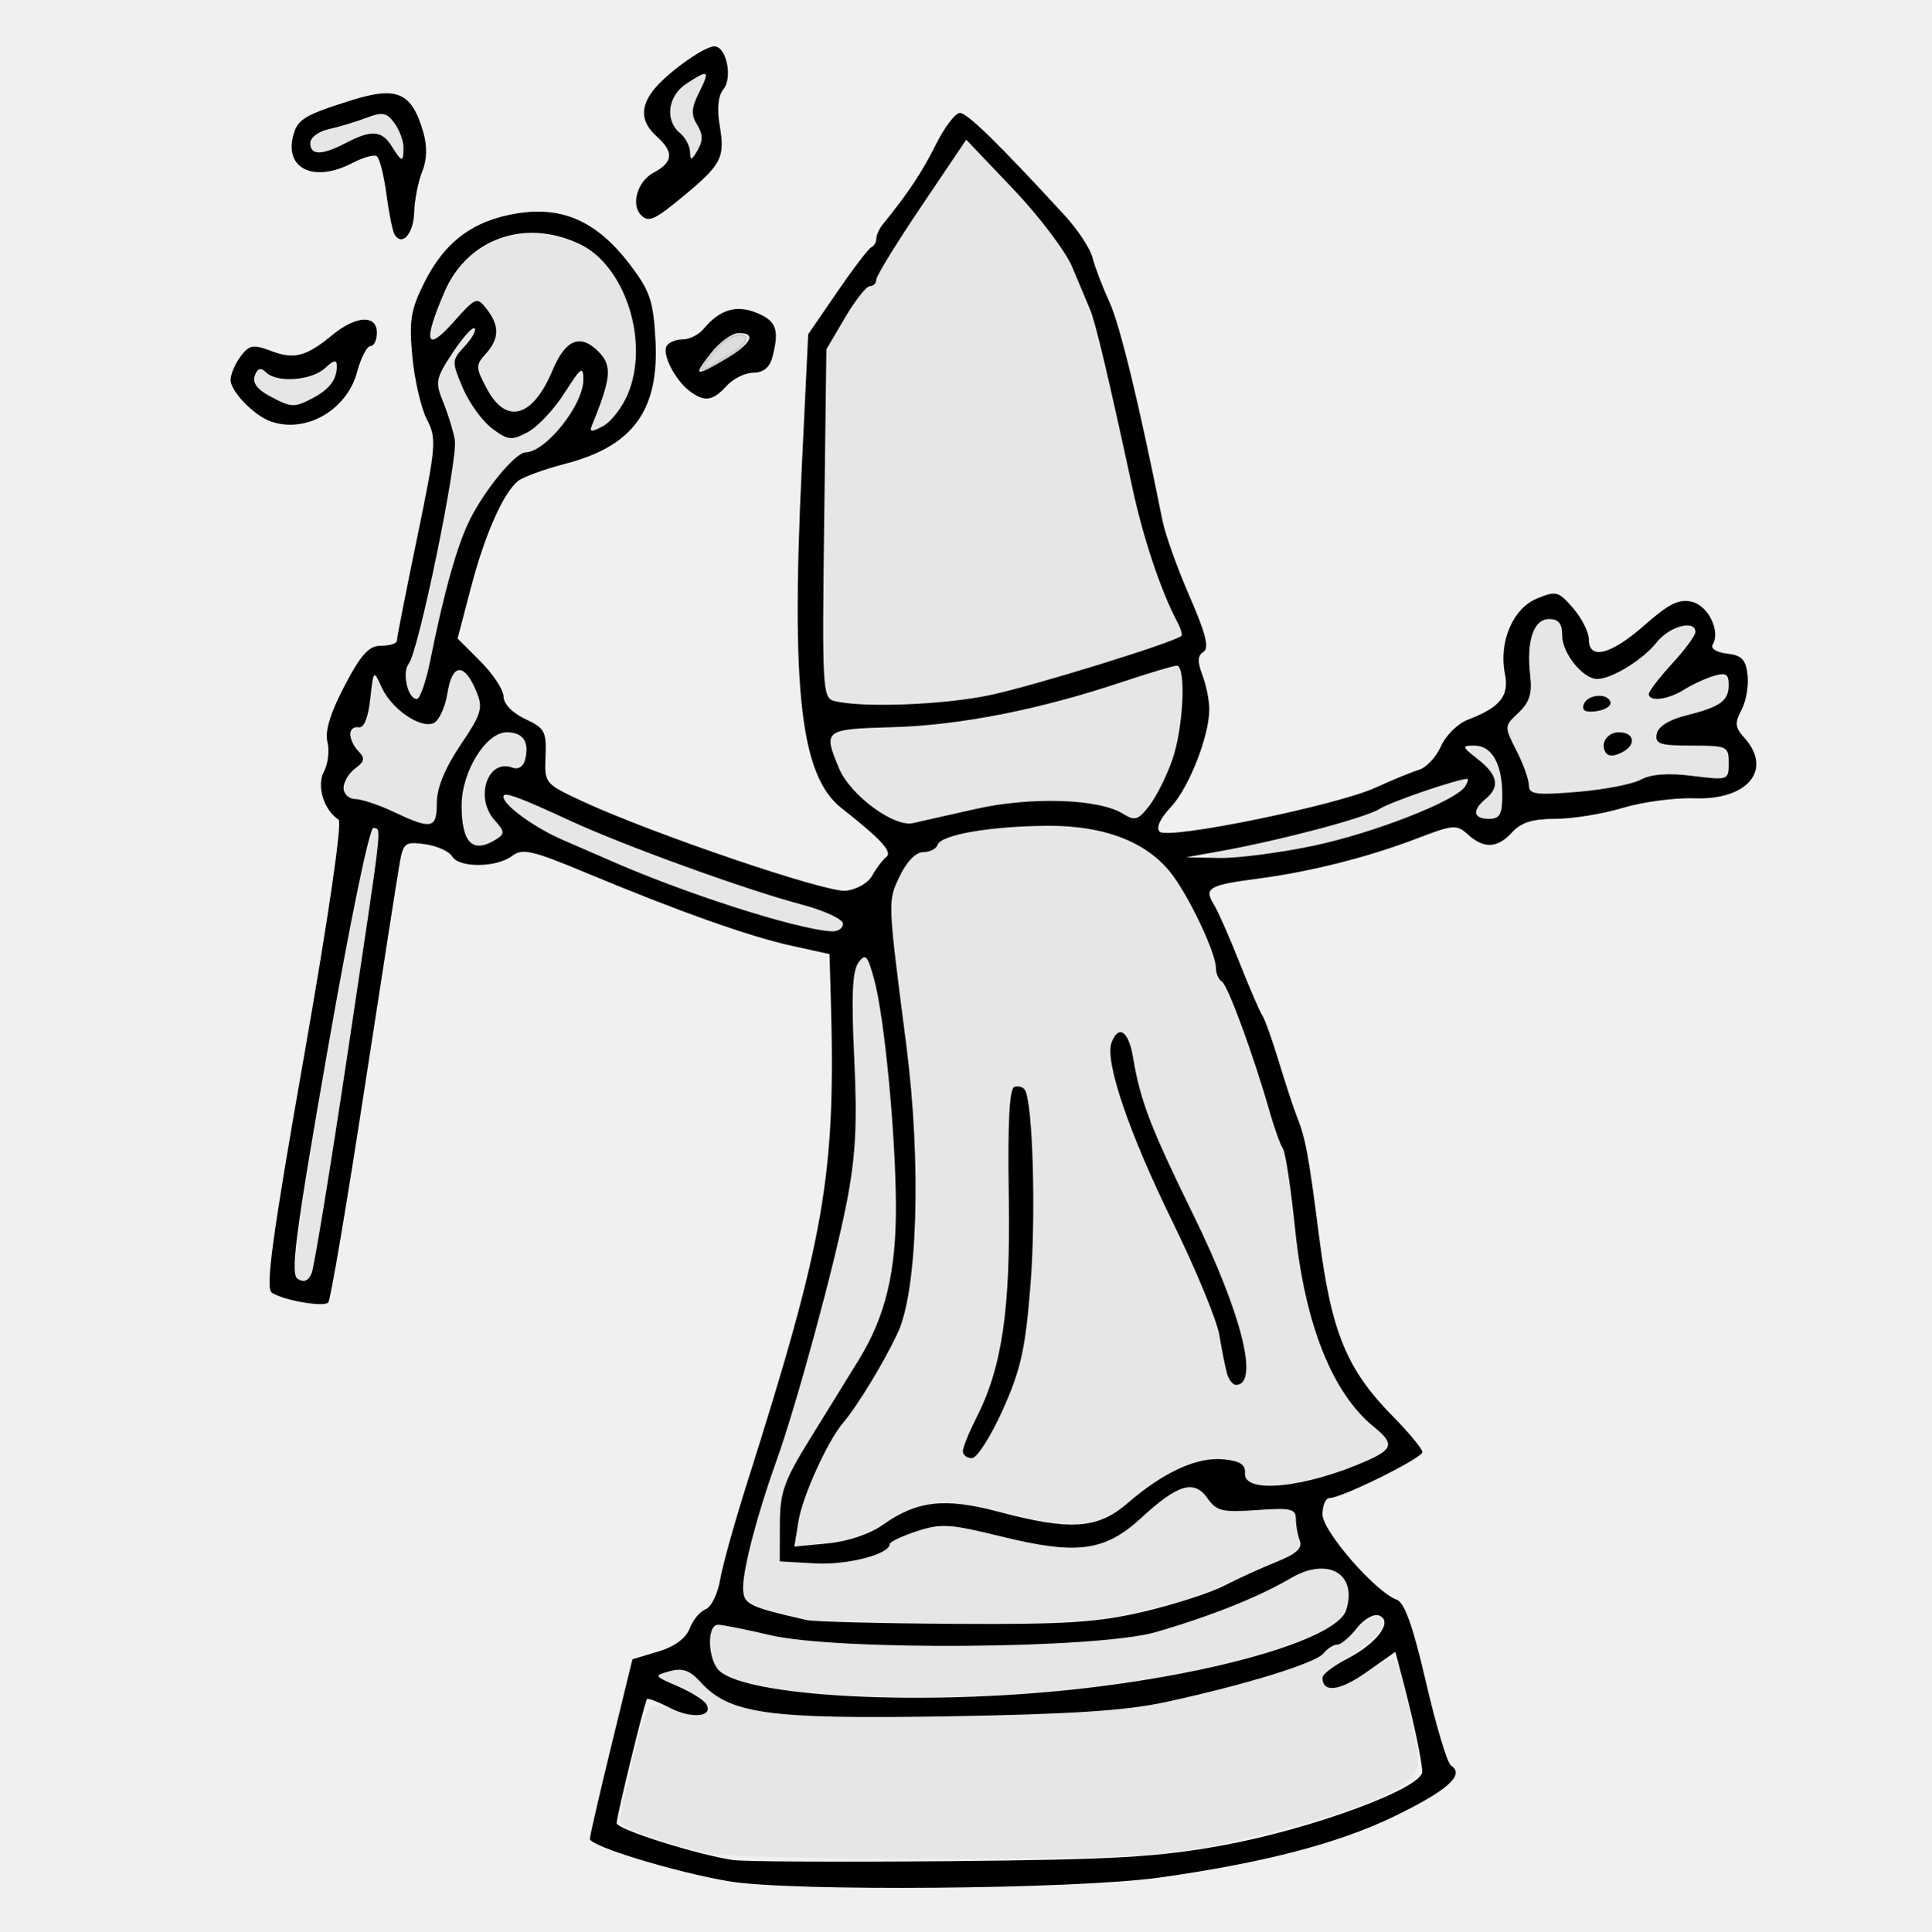
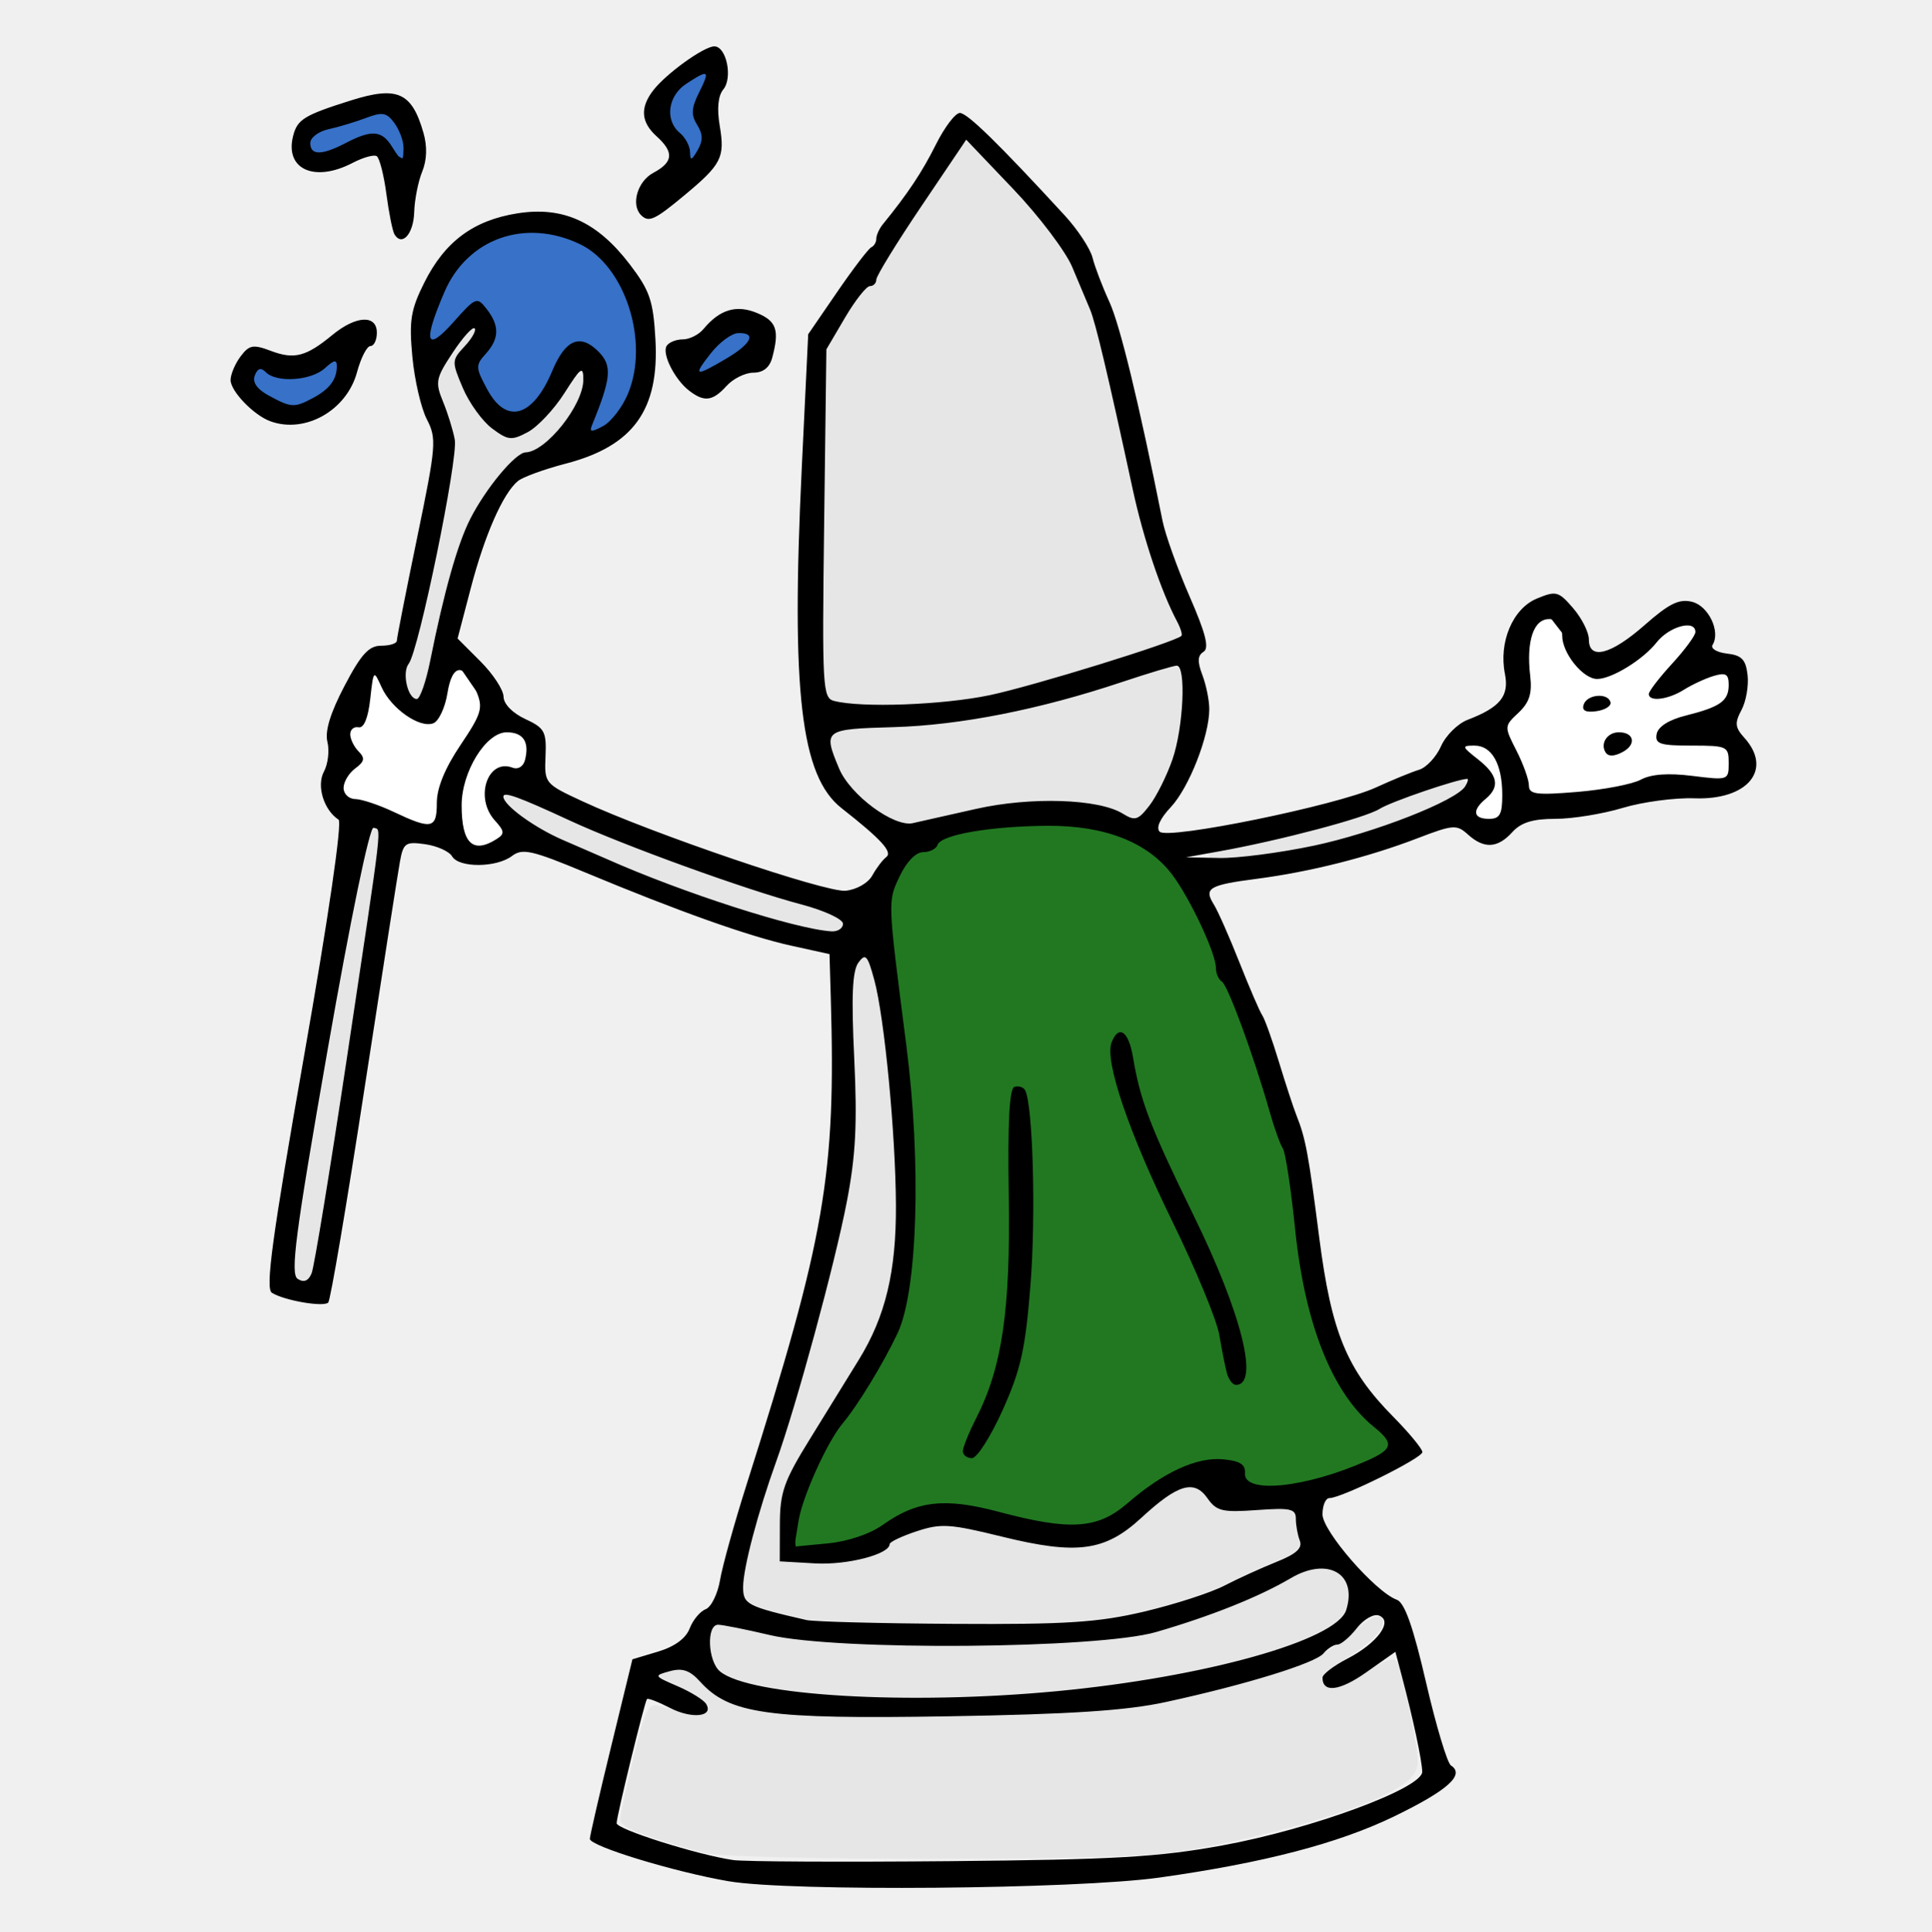
<svg xmlns="http://www.w3.org/2000/svg" id="svg2" version="1.1" width="290" height="290">
  <defs id="defs6">
    </defs>
  <path style="fill:#e6e6e6;fill-opacity:1;stroke:#e6e6e6;stroke-width:0.875;stroke-miterlimit:4;stroke-opacity:1;stroke-dasharray:none" d="m 105.746,11.181 c -0.497,0 -3.032,1.588 -3.688,2.312 -1.389,1.535 -1.747,3.488 -0.938,5.156 0.122,0.252 0.51,0.762 1,1.281 1.029,1.089 1.375,1.747 1.5,2.844 0.045,0.396 0.11,0.791 0.125,0.844 0.071,0.255 0.336,-0.028 0.844,-0.875 0.93,-1.551 0.946,-2.349 0.125,-3.844 -0.61,-1.109 -0.653,-1.276 -0.656,-2.094 -0.004,-0.907 0.117,-1.331 0.906,-3 0.787,-1.665 0.886,-1.937 0.938,-2.312 0.044,-0.319 0.054,-0.312 -0.156,-0.312 z m -48.812,6 c -0.501,0.059 -1.151,0.27 -2.156,0.625 -1.767,0.623 -2.814,0.95 -4.562,1.406 -1.673,0.436 -2.418,0.766 -2.969,1.281 -0.514,0.481 -0.687,0.886 -0.562,1.406 0.146,0.608 0.574,0.938 1.219,0.938 0.764,0 2.266,-0.522 4.281,-1.531 3.074,-1.539 4.622,-1.667 5.844,-0.438 0.213,0.215 0.748,0.914 1.188,1.562 0.439,0.649 0.836,1.24 0.906,1.281 0.07,0.041 0.178,0.043 0.219,0.031 0.27,-0.081 0.25,-2.05 -0.031,-2.938 -0.423,-1.333 -1.299,-2.756 -2.031,-3.281 -0.27,-0.194 -0.545,-0.317 -0.875,-0.344 -0.137,-0.011 -0.302,-0.02 -0.469,0 z m 88.219,4.594 c -0.35,0 -11.397,16.584 -12.531,18.812 -0.429,0.842 -1.508,2.219 -2.375,3.094 -0.867,0.874 -2.547,3.253 -3.75,5.25 l -2.188,3.625 -0.219,21.031 c -0.242,23.243 -0.089,30.1 0.75,30.937 0.302,0.301 1.483,0.67 2.625,0.844 2.871,0.437 13.094,0.028 17.844,-0.719 6.713,-1.056 28.989,-7.618 31.094,-9.156 0.748,-0.547 0.706,-0.738 -0.781,-4 -2.505,-5.495 -4.485,-12.403 -7.812,-27.219 -1.71,-7.615 -3.52,-15.025 -4,-16.469 -1.509,-4.538 -4.122,-9.705 -6.625,-13.031 -2.423,-3.22 -11.475,-13 -12.031,-13 z m -65.25,13.781 c -4.794,0.018 -6.66,0.754 -9.688,3.781 -1.908,1.908 -4.654,7.298 -5.062,9.938 l -0.25,1.594 3.125,-3 c 1.92,-1.839 3.406,-2.934 3.875,-2.844 0.959,0.185 2.74,3.285 2.75,4.781 0.004,0.62 -0.62,2.047 -1.375,3.188 l -1.375,2.062 1.031,2.219 c 1.116,2.382 3.057,4.312 4.344,4.312 1.406,0 3.504,-2.218 5.094,-5.375 2.737,-5.434 4.666,-6.397 7.406,-3.656 1.245,1.245 1.5,1.81 1.5,3.438 0,1.658 -0.703,4.316 -1.969,7.438 -0.771,1.9 2.228,-0.107 3.688,-2.469 4.765,-7.71 1.406,-20.337 -6.438,-24.188 -2.221,-1.091 -2.969,-1.232 -6.656,-1.219 z m -8.781,13.781 c -0.368,0.081 -1.43,1.283 -2.531,2.844 -0.358,0.507 -0.47,0.703 -0.438,0.844 0.023,0.102 0.083,0.33 0.125,0.5 l 0.094,0.281 0.156,-0.312 c 0.091,-0.179 0.534,-0.773 1,-1.312 1.303,-1.51 1.913,-2.499 1.719,-2.812 -0.022,-0.035 -0.072,-0.043 -0.125,-0.031 z m -3.344,4.156 -0.969,1.969 -1,2 1.406,4.125 c 1.233,3.59 1.373,4.454 1.125,6.875 -0.646,6.307 -4.896,26.422 -6.438,30.5 -0.951,2.517 -0.954,2.821 -0.375,4.344 1.001,2.632 1.58,1.342 3.938,-8.906 3.005,-13.059 4.771,-17.494 9.281,-23.062 1.925,-2.376 4.205,-4.094 5.469,-4.094 0.222,0 1.409,-0.996 2.625,-2.219 2.384,-2.396 4.626,-6.451 4.406,-7.938 -0.109,-0.739 -0.58,-0.304 -2.406,2.156 -3.893,5.245 -6.538,7.157 -9.031,6.531 -2.439,-0.612 -6.782,-6.605 -7.656,-10.594 l -0.375,-1.688 z m -17.594,0.844 c -0.216,0.062 -0.563,0.308 -1.125,0.781 -0.783,0.659 -1.781,1.187 -2.688,1.438 -2.435,0.674 -5.224,0.441 -6.344,-0.531 -0.757,-0.657 -1.017,-0.684 -1.375,-0.25 -0.23,0.279 -0.47,0.915 -0.469,1.219 0.002,0.501 0.666,1.344 1.438,1.875 0.966,0.665 3.021,1.68 3.781,1.844 0.964,0.207 2.099,-0.148 3.781,-1.125 1.635,-0.95 2.59,-1.853 3.031,-2.938 0.344,-0.847 0.414,-2.201 0.125,-2.312 -0.046,-0.018 -0.084,-0.021 -0.156,0 z m 182.406,38.844 c -0.146,0.014 -0.305,0.073 -0.469,0.125 -1.469,0.466 -2.188,2.793 -2.188,7.219 0,4.154 -0.424,5.617 -2.125,7.156 -1.242,1.124 -1.176,2.314 0.375,5.594 0.722,1.525 1.312,3.027 1.312,3.344 1.9e-4,0.317 0.22,0.941 0.469,1.406 0.373,0.698 0.915,0.846 3.156,0.844 3.514,-0.003 10.483,-1.054 13,-1.969 1.53,-0.556 3.189,-0.675 7.438,-0.562 l 5.469,0.125 0,-1.969 0,-1.969 -4.594,-0.219 c -2.527,-0.13 -4.825,-0.408 -5.125,-0.594 -0.884,-0.546 -0.627,-2.348 0.438,-3.094 0.539,-0.378 2.555,-1.188 4.5,-1.781 3.964,-1.209 5.149,-2.153 4.938,-4 -0.185,-1.62 -1.273,-1.511 -5.219,0.5 -2.794,1.424 -4.01,1.78 -5.75,1.625 -1.218,-0.108 -0.911,-1.005 1.312,-3.75 3.914,-4.832 4.99,-6.514 4.406,-6.875 -0.907,-0.561 -3.378,0.801 -6.125,3.344 -4.091,3.787 -7.296,5.078 -9.562,3.906 -1.721,-0.89 -3.515,-3.624 -3.812,-5.844 -0.243,-1.814 -0.821,-2.663 -1.844,-2.562 z m -56.281,7.312 c -0.354,0 -4.246,1.096 -8.625,2.406 -14.749,4.414 -20.955,5.605 -33.281,6.438 -9.59,0.647 -9.949,0.828 -8.844,4.156 0.401,1.208 1.184,2.779 1.719,3.5 1.31,1.769 4.996,4.948 6.625,5.688 1.661,0.754 3.799,0.555 10.75,-1 4.792,-1.072 6.389,-1.238 12.906,-1.25 6.227,-0.011 7.758,0.109 9.406,0.781 3.807,1.552 4.042,1.509 5.719,-1.094 2.786,-4.324 4.016,-7.989 4.562,-13.781 0.342,-3.628 -0.012,-5.844 -0.938,-5.844 z m -107.469,0.531 c -0.084,0.006 -0.144,0.048 -0.219,0.094 -0.218,0.134 -0.74,1.458 -1.156,2.969 -1.345,4.881 -2.46,5.641 -5.844,3.906 -1.82,-0.933 -3.08,-2.211 -4.375,-4.375 -0.99,-1.655 -1.11,-1.471 -1.625,2.312 -0.219,1.604 -0.622,2.428 -1.625,3.344 l -1.344,1.219 0.938,1.5 c 1.216,1.967 1.187,2.314 -0.375,4.094 -1.951,2.222 -1.645,3.253 1.125,3.844 0.734,0.157 3.196,1.054 5.469,2 2.273,0.946 4.322,1.664 4.562,1.594 0.241,-0.071 0.589,-0.9 0.781,-1.844 0.192,-0.944 0.543,-2.605 0.781,-3.688 0.239,-1.083 1.523,-3.743 2.844,-5.938 3.147,-5.228 3.419,-6.2 2.312,-8.438 -0.847,-1.713 -1.664,-2.637 -2.25,-2.594 z m 171.375,3.406 c 1.492,0 2.392,1.077 1.594,1.875 -0.536,0.536 -3.682,0.917 -4.094,0.5 -0.927,-0.939 0.585,-2.375 2.5,-2.375 z m 2.594,5.375 c 0.496,-0.053 1.029,0.044 1.531,0.312 1.231,0.659 1.14,1.5 -0.25,2.594 -1.454,1.144 -2.617,1.155 -3.219,0.031 -0.743,-1.389 0.45,-2.778 1.938,-2.938 z m -166.781,0.531 c -1.898,0.08 -3.752,2.045 -5.406,5.781 -1.175,2.653 -1.253,7.858 -0.156,9.531 0.828,1.264 1.546,1.367 3.344,0.438 1.566,-0.81 1.582,-1.177 0.219,-2.969 -1.42,-1.867 -1.734,-3.322 -1.156,-5.469 0.57,-2.117 0.935,-2.384 3.531,-2.688 1.949,-0.228 1.964,-0.252 2.094,-2.031 0.119,-1.63 0.014,-1.859 -1.156,-2.344 -0.442,-0.183 -0.875,-0.268 -1.312,-0.25 z m 145.344,1.969 c -0.529,0 -0.159,0.648 1.281,2.188 2.396,2.561 2.551,3.713 0.719,5.469 -1.398,1.34 -1.639,2.204 -0.75,2.562 1.955,0.789 2.588,-0.044 2.562,-3.344 -0.034,-4.377 -1.421,-6.875 -3.812,-6.875 z m -2.25,5.25 c -1.044,0 -7.017,2.05 -12.188,4.188 -3.712,1.535 -11.796,3.786 -20.312,5.656 l -5,1.125 4.344,-0.25 c 5.232,-0.283 13.517,-1.907 19.375,-3.781 8.325,-2.663 16.825,-6.938 13.781,-6.938 z m -142.812,2.219 c -1.104,0.034 3.164,3.407 6.531,5.156 7.787,4.044 25.886,10.839 35.562,13.375 4.376,1.147 7.193,1.417 7.625,0.719 0.453,-0.733 -1.553,-1.659 -8.062,-3.688 -12.677,-3.951 -21.688,-7.246 -33.344,-12.25 -4.253,-1.826 -7.995,-3.322 -8.312,-3.312 z m 81.469,4.5 c -1.841,-0.017 -3.851,0.068 -6,0.25 -6.417,0.545 -9.659,1.347 -10.844,2.656 -0.438,0.484 -1.137,0.875 -1.562,0.875 -1.308,0 -3.302,2.047 -4.344,4.469 -1.185,2.755 -1.121,5.057 0.625,19.094 0.61,4.902 1.323,11.695 1.594,15.094 0.614,7.706 0.275,22.334 -0.656,27.625 -0.875,4.971 -3.37,10.164 -8.469,17.656 -2.045,3.005 -4.404,6.932 -5.219,8.719 -1.529,3.355 -3.188,8.778 -3.188,10.375 0,0.869 0.127,0.919 3.156,0.594 4.308,-0.463 6.848,-1.305 10.312,-3.375 5.395,-3.224 8.019,-3.382 18.344,-1.156 10.961,2.363 12.515,2.15 18.844,-2.562 5.098,-3.795 8.235,-5.248 11.938,-5.469 3.17,-0.189 4.75,0.381 4.75,1.656 0,1.477 1.264,2.008 4.562,1.938 5.002,-0.107 14.877,-3.472 16.156,-5.5 0.384,-0.609 -0.044,-1.261 -2.562,-3.75 -3.437,-3.396 -5.972,-7.754 -7.812,-13.438 -1.518,-4.687 -2.253,-8.334 -3.344,-16.875 -1.08,-8.451 -1.075,-8.493 -2.406,-12.438 -0.568,-1.684 -1.715,-5.273 -2.562,-7.969 -2.127,-6.769 -4.582,-13.251 -5.531,-14.594 -0.437,-0.619 -1.034,-2.095 -1.312,-3.281 -0.867,-3.689 -4.96,-11.642 -7.344,-14.25 -3.905,-4.272 -9.149,-6.269 -17.125,-6.344 z m -101.469,0.719 c -0.565,0 -1.777,5.499 -4.844,21.875 -4.789,25.571 -7.5,43.431 -6.781,44.594 0.171,0.277 0.635,0.451 1.031,0.375 0.881,-0.17 1.375,-2.692 4.406,-22 1.997,-12.719 6.59,-43.705 6.594,-44.5 8.33e-4,-0.18 -0.186,-0.344 -0.406,-0.344 z m 73.406,19.25 c -1.043,0 -1.259,2.962 -1.219,15.688 0.033,10.433 -0.136,14.378 -0.688,17.781 -1.459,9.001 -6.268,27.121 -11.812,44.406 -3.076,9.588 -4.432,15.435 -4,17.156 0.147,0.586 0.744,1.289 1.344,1.562 2.098,0.956 6.623,1.969 10.094,2.281 1.925,0.173 11.967,0.297 22.312,0.25 15.947,-0.073 19.379,-0.197 22.531,-0.844 7.687,-1.578 13.036,-3.431 21.344,-7.344 l 5.406,-2.562 -0.312,-2.281 c -0.17,-1.268 -0.507,-2.574 -0.75,-2.875 -0.309,-0.382 -1.986,-0.531 -5.594,-0.531 l -5.188,0 -2,-1.75 c -1.112,-0.962 -2.137,-1.75 -2.25,-1.75 -0.99,0 -3.881,1.785 -6.656,4.094 -6.665,5.546 -9.417,6.051 -20.188,3.719 -10.617,-2.299 -14.326,-1.997 -19.156,1.562 -1.973,1.454 -4.943,2 -10.844,2 l -5,0 0,-4.75 c 0,-2.886 0.234,-5.559 0.625,-6.875 0.353,-1.187 2.743,-5.602 5.312,-9.812 7.054,-11.557 7.551,-12.45 8.688,-15.469 1.696,-4.505 2.441,-9.787 2.438,-17.781 -0.005,-14.636 -2.641,-35.875 -4.438,-35.875 z m 38.562,10.281 0.781,0.938 c 0.442,0.519 1.167,2.587 1.594,4.594 1.04,4.891 3.165,10.519 7.094,18.719 7.531,15.721 10.587,24.949 9.344,28.219 -0.499,1.313 -1.952,1.5 -2.562,0.344 -0.222,-0.421 -0.655,-1.931 -0.938,-3.375 -0.92,-4.707 -2.216,-8.148 -7.25,-19.25 -5.803,-12.8 -7.201,-16.233 -8.719,-21.469 -1.349,-4.654 -1.375,-6.322 -0.219,-7.688 l 0.875,-1.031 z m -15.281,8.531 c 1.744,0 1.9,1.6 1.906,17.5 0.006,15.821 -0.31,20.13 -2.031,25.812 -0.981,3.24 -4.517,10.523 -5.719,11.812 -0.897,0.963 -2.483,1.155 -2.562,0.312 -0.104,-1.099 0.179,-1.927 2.031,-6.219 3.839,-8.893 4.18,-11.3 4.531,-31.5 0.159,-9.143 0.434,-16.856 0.625,-17.156 0.191,-0.301 0.746,-0.562 1.219,-0.562 z m 45.531,72.594 c -1.261,-0.034 -2.681,0.525 -6.125,2.25 -1.985,0.994 -4.348,2.11 -5.25,2.5 -4.146,1.794 -12.098,4.501 -15.062,5.125 -2.321,0.488 -9.651,1.14 -16.062,1.438 -7.346,0.341 -26.847,0.161 -32.531,-0.312 -4.704,-0.392 -3.719,-0.24 -10.406,-1.562 -5.896,-1.166 -5.793,-1.175 -6.219,0.406 -0.269,0.999 0.023,3.301 0.562,4.344 0.633,1.224 2.609,2.248 5.562,2.938 3.479,0.812 11.256,1.691 16.844,1.906 5.095,0.196 18.898,-0.083 24.281,-0.5 17.041,-1.321 33.077,-4.442 41.781,-8.156 4.323,-1.844 5.907,-3.149 6.344,-5.25 0.561,-2.702 -0.704,-4.69 -3.188,-5.062 -0.178,-0.027 -0.351,-0.058 -0.531,-0.062 z m 8.344,7.531 c -0.548,0.026 -2.053,0.995 -3.625,2.375 -4.392,3.856 -8.497,5.568 -21.344,8.844 -10.819,2.759 -10.966,2.785 -38.469,3.188 -25.761,0.377 -30.055,0.13 -35.188,-1.969 -1.111,-0.454 -1.531,-0.198 -1.531,0.906 0,1.257 -0.569,1.417 -3.281,1.031 -1.804,-0.257 -3.881,-0.698 -4.625,-1 -1.092,-0.443 -1.713,1.008 -3.281,7.562 -1.068,4.465 -1.945,8.558 -1.938,9.094 0.013,0.882 3.777,2.294 12.25,4.594 4.161,1.129 58.88,1.207 68.688,0.094 9.819,-1.114 26.446,-5.456 32.812,-8.562 3.52,-1.718 4.881,-2.901 5.094,-4.406 0.256,-1.811 -2.087,-13.484 -3.062,-15.219 -0.202,-0.36 -1.825,0.33 -3.594,1.531 -3.606,2.451 -7.188,2.882 -7.188,0.875 0,-0.716 1.47,-2.231 3.281,-3.375 3.737,-2.359 5.975,-4.713 5.188,-5.5 -0.037,-0.037 -0.109,-0.066 -0.188,-0.062 z m -104.719,7.75 c -0.774,8.3e-4 -1.815,0.174 -2.531,0.469 l -0.719,0.312 2.937,1.438 c 1.624,0.798 3.243,1.683 3.594,1.969 l 0.656,0.531 0.688,-0.469 0.688,-0.469 -0.562,-0.406 c -0.309,-0.234 -1.251,-1.057 -2.062,-1.812 -0.812,-0.756 -1.722,-1.422 -2.031,-1.5 -0.175,-0.044 -0.398,-0.063 -0.656,-0.062 z" id="path2820" />
+   <path style="fill:#217821;stroke:#000000;stroke-width:1px;stroke-linecap:butt;stroke-linejoin:miter;stroke-opacity:1;fill-opacity:1" d="m 138.112,125.441 -7.269,10.981 4.64,30.778 -0.309,27.839 -12.064,20.725 -4.64,11.136 0.619,6.496 12.992,-2.165 c 0,0 6.805,-4.949 8.661,-4.021 1.856,0.928 18.869,3.712 20.725,3.712 1.856,0 18.25,-9.898 18.25,-9.898 0,0 7.733,3.712 9.589,4.331 1.856,0.619 21.962,-7.733 21.962,-7.733 l -9.28,-10.517 -5.258,-17.631 -2.475,-18.559 -15.775,-39.903 -10.718,-7.567 -13.014,-1.312 -9.843,1.531" id="path2935" />
+   <path style="fill:#3771c8;stroke:#000000;stroke-width:1px;stroke-linecap:butt;stroke-linejoin:miter;stroke-opacity:1;fill-opacity:1" d="m 86.301,53.446 c -0.077,0.309 -6.882,10.053 -6.882,10.053 l -5.026,-0.851 c 0,0 -4.253,-7.656 -4.176,-7.965 0.077,-0.309 2.32,-5.336 2.32,-5.336 l -1.16,-1.701 c 0,0 -7.888,6.186 -7.888,5.645 0,-0.541 1.856,-10.826 1.856,-10.826 l 9.589,-8.661 10.362,0.232 c 0,0 8.042,6.65 8.429,6.728 0.387,0.077 3.093,9.666 3.248,10.053 0.155,0.387 -2.243,12.141 -2.243,12.141 0,0 -10.749,4.794 -10.362,4.408 C 84.754,66.979 90.09,56.385 90.09,56.385" id="path3709" />
+   <path style="fill:#3771c8;stroke:#000000;stroke-width:1px;stroke-linecap:butt;stroke-linejoin:miter;stroke-opacity:1;fill-opacity:1" d="m 53.513,51.358 c 0,0 -2.011,7.733 -2.784,8.197 -0.773,0.464 -6.805,3.557 -6.805,3.557 l -7.269,-4.949 0.928,-4.176 c 0,0 7.269,1.547 7.888,1.083 0.619,-0.464 6.341,-3.093 6.341,-3.093" id="path3711" />
+   <path style="fill:#3771c8;stroke:#000000;stroke-width:1px;stroke-linecap:butt;stroke-linejoin:miter;stroke-opacity:1;fill-opacity:1" d="m 61.4,24.911 -6.186,-3.403 -5.722,3.403 c 0,0 -5.258,-1.392 -4.794,-2.011 0.464,-0.619 1.547,-3.403 1.547,-3.403 l 12.064,-4.485 4.176,8.197" id="path3713" />
+   <path style="fill:#3771c8;stroke:#000000;stroke-width:1px;stroke-linecap:butt;stroke-linejoin:miter;stroke-opacity:1;fill-opacity:1" d="m 101.148,26.458 c 0,-0.773 1.083,-5.104 1.083,-5.104 l -3.712,-4.949 3.093,-4.485 5.877,-2.939 -0.928,7.269 0.309,6.65" id="path3715" />
+   <path style="fill:#3771c8;stroke:#000000;stroke-width:1px;stroke-linecap:butt;stroke-linejoin:miter;stroke-opacity:1;fill-opacity:1" d="m 103.778,55.689 c 0.155,-0.619 4.794,-7.114 4.794,-7.114 l 5.413,0.928 0.155,4.64 -8.197,3.557" id="path3717" />
+   <path style="fill:#ffffff;stroke:#000000;stroke-width:1px;stroke-linecap:butt;stroke-linejoin:miter;stroke-opacity:1" d="m 70.866,128.363 c 0.547,-0.219 7.327,-1.312 7.327,-1.969 0,-0.656 -3.937,-4.593 -3.828,-5.14 0.109,-0.547 1.312,-4.265 1.312,-4.265 l 4.265,1.094 0.766,-7.765 -7.327,-4.703 -4.812,-6.999 c 0,0 -4.921,8.421 -5.359,8.202 -0.437,-0.219 -6.671,-7.546 -6.671,-7.546 l -5.796,10.171 -0.656,11.046 17.498,5.359" id="path3719" />
+   <path style="fill:#ffffff;stroke:#000000;stroke-width:1px;stroke-linecap:butt;stroke-linejoin:miter;stroke-opacity:1" d="m 219.38,114.037 c 0.437,0.547 3.39,3.937 3.39,3.937 l -2.953,4.703 c 0,0 3.937,2.843 4.374,2.843 0.437,0 3.937,-4.046 4.484,-4.046 0.547,0 32.48,-4.265 32.48,-4.265 l -1.75,-8.202 1.64,-9.077 -5.796,-0.328 1.094,-5.796 -3.171,-1.75 c 0,0 -12.577,8.421 -13.014,8.202 -0.437,-0.219 -2.515,-2.078 -2.515,-2.078 l -5.249,-6.78 -4.921,3.5 -0.766,11.592 -7.437,4.593" id="path3721" />
  <path style="fill:#000000" d="m 109.412,282.496 c -8.214,-1.415 -20.808,-5.262 -20.841,-6.365 -0.011,-0.368 1.423,-6.585 3.187,-13.816 l 3.207,-13.148 3.858,-1.156 c 2.472,-0.741 4.173,-1.985 4.736,-3.466 0.483,-1.27 1.563,-2.573 2.4,-2.894 0.837,-0.321 1.811,-2.295 2.165,-4.386 0.354,-2.091 2.143,-8.528 3.975,-14.303 11.831,-37.297 13.428,-46.518 12.655,-73.094 l -0.192,-6.594 -5.736,-1.263 c -6.348,-1.397 -16.951,-5.167 -30.941,-10.998 -8.015,-3.341 -9.437,-3.661 -11,-2.476 -2.336,1.771 -7.971,1.809 -8.995,0.06 -0.44,-0.751 -2.257,-1.572 -4.037,-1.825 -2.961,-0.42 -3.286,-0.197 -3.8,2.615 -0.309,1.691 -2.722,17.145 -5.362,34.341 -2.64,17.196 -5.071,31.538 -5.403,31.87 -0.715,0.715 -6.648,-0.316 -8.468,-1.472 -0.997,-0.633 0.046,-8.3 4.848,-35.615 3.66,-20.821 5.738,-35.057 5.17,-35.428 -2.226,-1.454 -3.334,-5.09 -2.198,-7.213 0.616,-1.151 0.852,-3.161 0.525,-4.466 -0.401,-1.599 0.436,-4.339 2.568,-8.407 2.499,-4.767 3.656,-6.034 5.51,-6.034 1.291,0 2.347,-0.338 2.347,-0.75 -8.2e-5,-0.412 1.37,-7.371 3.045,-15.464 2.863,-13.838 2.95,-14.896 1.46,-17.778 -0.872,-1.686 -1.851,-5.92 -2.177,-9.411 -0.506,-5.417 -0.244,-7.044 1.786,-11.108 3.084,-6.176 7.379,-9.371 14.003,-10.419 6.836,-1.081 11.967,1.251 16.86,7.66 3.011,3.944 3.526,5.447 3.854,11.259 0.599,10.598 -3.315,16.025 -13.463,18.667 -3.227,0.84 -6.462,2.019 -7.19,2.619 -2.233,1.841 -4.981,8.081 -7.067,16.047 l -1.99,7.597 3.44,3.44 c 1.892,1.892 3.45,4.273 3.462,5.29 0.013,1.096 1.337,2.461 3.25,3.35 2.925,1.359 3.212,1.885 3.054,5.602 -0.173,4.06 -0.116,4.13 5.5,6.739 10.494,4.877 36.604,13.755 39.568,13.454 1.648,-0.167 3.381,-1.16 4.005,-2.295 0.605,-1.1 1.551,-2.346 2.101,-2.768 0.98,-0.753 -0.775,-2.67 -6.726,-7.342 -6.11,-4.797 -7.589,-17.435 -5.973,-51.026 l 0.969,-20.136 4.365,-6.364 c 2.401,-3.5 4.703,-6.514 5.115,-6.698 0.412,-0.183 0.75,-0.765 0.75,-1.292 0,-0.527 0.443,-1.502 0.985,-2.167 3.73,-4.574 5.887,-7.816 7.956,-11.958 1.305,-2.612 2.927,-4.75 3.605,-4.75 1.116,0 5.819,4.596 15.735,15.377 1.961,2.132 3.846,4.995 4.189,6.36 0.343,1.366 1.479,4.346 2.525,6.623 1.599,3.482 4.447,15.211 7.986,32.893 0.413,2.064 2.239,7.165 4.057,11.335 2.436,5.587 2.987,7.779 2.095,8.33 -0.893,0.552 -0.938,1.466 -0.172,3.48 0.571,1.503 1.039,3.812 1.039,5.132 0,4.05 -3.056,11.821 -5.791,14.726 -1.614,1.714 -2.239,3.106 -1.652,3.679 1.259,1.231 26.572,-3.946 32.443,-6.636 2.475,-1.134 5.4,-2.335 6.501,-2.669 1.1,-0.334 2.584,-1.926 3.298,-3.538 0.713,-1.612 2.513,-3.396 3.999,-3.965 4.889,-1.872 6.264,-3.567 5.598,-6.9 -0.955,-4.773 1.181,-9.809 4.793,-11.306 2.895,-1.199 3.259,-1.103 5.457,1.452 1.295,1.506 2.355,3.612 2.355,4.682 0,3.159 3.306,2.307 8.38,-2.159 3.678,-3.237 5.182,-3.973 7.126,-3.485 2.467,0.619 4.3,4.476 3.072,6.463 -0.336,0.544 0.634,1.132 2.156,1.307 2.221,0.255 2.832,0.893 3.099,3.23 0.183,1.602 -0.229,3.96 -0.914,5.24 -1.043,1.95 -0.975,2.627 0.418,4.166 4.323,4.777 0.533,9.388 -7.477,9.099 -2.948,-0.107 -7.804,0.543 -10.791,1.444 -2.987,0.901 -7.53,1.638 -10.095,1.638 -3.394,0 -5.156,0.545 -6.473,2 -2.2,2.43 -4.246,2.539 -6.661,0.355 -1.693,-1.532 -2.215,-1.493 -7.579,0.565 -7.415,2.845 -16.12,5.043 -24.09,6.081 -7.245,0.944 -8.021,1.407 -6.486,3.865 0.61,0.976 2.341,4.893 3.847,8.705 1.506,3.811 3.045,7.379 3.421,7.929 0.375,0.55 1.503,3.7 2.505,7 1.003,3.3 2.182,6.9 2.62,8 1.391,3.49 1.806,5.715 3.433,18.383 1.828,14.234 4.13,19.819 11.073,26.862 2.429,2.464 4.416,4.87 4.416,5.348 0,0.904 -12.132,6.908 -13.958,6.908 -0.573,0 -1.042,1.099 -1.042,2.441 0,2.523 7.951,11.661 11.158,12.824 1.175,0.426 2.454,4.041 4.392,12.418 1.504,6.499 3.186,12.109 3.738,12.466 2.144,1.387 -0.443,3.716 -8.45,7.61 -8.402,4.086 -19.659,7.025 -35.338,9.225 -12.551,1.761 -55.53,2.127 -64.679,0.55 z m 74.179,-5.385 c 13.338,-2.434 30.013,-8.584 29.976,-11.056 -0.025,-1.662 -1.366,-7.949 -3.048,-14.303 l -0.983,-3.71 -4.371,3.081 c -4.001,2.82 -6.573,3.133 -6.573,0.8 0,-0.506 1.688,-1.792 3.75,-2.858 4.491,-2.32 6.918,-5.633 4.74,-6.469 -0.791,-0.304 -2.268,0.54 -3.347,1.911 -1.062,1.35 -2.373,2.454 -2.914,2.454 -0.541,0 -1.474,0.591 -2.074,1.314 -1.226,1.477 -11.659,4.699 -23.654,7.305 -5.986,1.3 -14.251,1.842 -32.825,2.15 -27.048,0.449 -32.749,-0.35 -37.135,-5.205 -1.538,-1.703 -2.654,-2.09 -4.54,-1.575 -2.453,0.67 -2.431,0.713 1.128,2.245 1.995,0.859 3.936,2.061 4.313,2.671 1.197,1.937 -2.141,2.301 -5.444,0.594 -1.751,-0.905 -3.299,-1.5 -3.44,-1.322 -0.373,0.47 -4.557,17.586 -4.557,18.642 0,0.914 12.133,4.749 17.5,5.532 1.65,0.241 16.275,0.316 32.5,0.167 24.826,-0.227 31.322,-0.602 41,-2.368 z M 158.726,253.952 c 22.246,-2.11 41.984,-7.642 43.421,-12.17 1.739,-5.479 -2.774,-8.069 -8.339,-4.786 -4.736,2.794 -11.972,5.687 -20.196,8.075 -8.74,2.537 -47.886,2.842 -58.028,0.452 -3.572,-0.842 -7.057,-1.537 -7.745,-1.546 -1.785,-0.021 -1.562,5.481 0.284,7.014 4.439,3.684 28.271,5.079 50.602,2.961 z m 13.075,-11.944 c 4.559,-1.075 9.973,-2.825 12.032,-3.889 2.059,-1.064 5.589,-2.673 7.845,-3.576 2.975,-1.19 3.939,-2.068 3.507,-3.193 -0.327,-0.853 -0.595,-2.331 -0.595,-3.284 0,-1.494 -0.806,-1.674 -5.866,-1.308 -5.177,0.374 -6.047,0.165 -7.411,-1.782 -1.989,-2.84 -4.454,-2.106 -9.939,2.958 -5.445,5.028 -9.644,5.589 -20.967,2.801 -7.724,-1.902 -9.132,-1.99 -12.75,-0.796 -2.237,0.738 -4.067,1.61 -4.067,1.938 0,1.515 -6.384,3.164 -11.184,2.889 l -5.316,-0.305 0.016,-5.552 c 0.014,-4.819 0.608,-6.51 4.5,-12.8 2.466,-3.986 5.784,-9.363 7.373,-11.948 3.993,-6.494 5.603,-13.221 5.556,-23.2 -0.051,-10.744 -1.726,-28.188 -3.245,-33.794 -1.015,-3.745 -1.321,-4.079 -2.393,-2.612 -0.9,1.231 -1.067,5.08 -0.623,14.354 0.472,9.872 0.224,14.648 -1.124,21.613 -1.827,9.439 -7.562,30.524 -10.592,38.94 -2.773,7.703 -4.968,16.038 -4.968,18.865 0,2.587 0.589,2.894 9.5,4.943 1.1,0.253 11.095,0.512 22.211,0.576 16.846,0.097 21.592,-0.209 28.5,-1.838 z m -39.263,-13.009 c 5.137,-3.658 9.326,-4.135 17.419,-1.981 10.798,2.873 14.872,2.598 19.379,-1.305 5.364,-4.645 10.398,-6.952 14.349,-6.575 2.519,0.24 3.367,0.779 3.265,2.075 -0.253,3.189 9.155,2.219 18.389,-1.896 3.844,-1.713 4.017,-2.589 0.995,-5.032 -6.25,-5.052 -10.383,-15.408 -11.85,-29.696 -0.628,-6.119 -1.456,-11.576 -1.839,-12.126 -0.383,-0.55 -1.273,-3.025 -1.978,-5.5 -2.404,-8.441 -6.283,-19.008 -7.182,-19.564 -0.493,-0.305 -0.897,-1.227 -0.897,-2.05 0,-2.177 -3.845,-10.387 -6.558,-14.002 -3.644,-4.855 -10.1,-7.392 -18.681,-7.341 -8.615,0.052 -16.055,1.337 -16.563,2.862 -0.201,0.602 -1.176,1.094 -2.167,1.094 -1.086,0 -2.48,1.428 -3.507,3.592 -1.827,3.85 -1.844,3.403 0.983,25.408 2.279,17.738 1.702,36.853 -1.305,43.227 -2.147,4.551 -6.009,10.894 -8.245,13.543 -2.304,2.729 -6.04,10.977 -6.636,14.65 l -0.627,3.864 5.026,-0.483 c 2.988,-0.287 6.326,-1.408 8.23,-2.765 z m 12.051,-11.076 c 0,-0.572 0.904,-2.812 2.009,-4.979 3.89,-7.624 5.159,-16.305 4.883,-33.399 -0.175,-10.851 0.092,-16.077 0.833,-16.324 0.6,-0.2 1.316,2.3e-4 1.591,0.445 1.194,1.932 1.673,18.735 0.836,29.297 -0.764,9.632 -1.44,12.678 -4.166,18.75 -1.79,3.987 -3.869,7.25 -4.62,7.25 -0.751,0 -1.366,-0.468 -1.366,-1.04 z m 39.655,-11.71 c -0.264,-0.963 -0.779,-3.55 -1.145,-5.75 -0.365,-2.2 -3.528,-9.85 -7.029,-17 -6.568,-13.415 -10.216,-24.143 -9.153,-26.914 1.053,-2.744 2.556,-1.731 3.21,2.164 1.112,6.624 2.591,10.486 9.123,23.825 7.222,14.748 9.887,25.425 6.346,25.425 -0.48,0 -1.09,-0.787 -1.354,-1.75 z m -132.167,-47.25 c 5.536,-36.883 5.23,-34.24 4.012,-34.656 -0.582,-0.199 -3.459,13.708 -6.882,33.267 -4.877,27.865 -5.646,33.757 -4.5,34.474 0.936,0.586 1.609,0.308 2.087,-0.86 0.388,-0.949 2.765,-15.45 5.283,-32.225 z m 74.507,-20.25 c -0.003,-0.689 -2.809,-1.99 -6.25,-2.899 -8.301,-2.192 -26.656,-8.842 -34.745,-12.587 -7.778,-3.601 -10,-4.401 -10,-3.599 0,1.276 4.7,4.688 9,6.534 2.475,1.062 5.4,2.332 6.5,2.822 11.388,5.071 28.329,10.527 33.75,10.87 0.963,0.061 1.748,-0.452 1.745,-1.139 z m 70.666,-11.715 c 9.085,-1.918 21.427,-6.749 22.763,-8.911 0.382,-0.618 0.525,-1.124 0.317,-1.124 -1.448,0 -11.478,3.43 -13.163,4.501 -2.106,1.339 -14.938,4.738 -24.078,6.378 l -5,0.897 5,0.096 c 2.75,0.053 9.122,-0.774 14.161,-1.838 z M 74.551,126.008 c 1.26,-0.797 1.225,-1.183 -0.25,-2.813 -3.086,-3.41 -1.075,-9.354 2.678,-7.913 0.808,0.31 1.601,-0.178 1.85,-1.138 0.707,-2.725 -0.247,-4.181 -2.74,-4.181 -3.115,0 -6.771,5.92 -6.771,10.964 0,5.711 1.672,7.335 5.233,5.082 z m -8.96,-5.445 c 0,-2.237 1.214,-5.203 3.549,-8.674 3.169,-4.709 3.427,-5.57 2.408,-8.029 -1.821,-4.397 -3.637,-4.307 -4.36,0.216 -0.348,2.179 -1.304,4.22 -2.123,4.534 -2.048,0.786 -6.312,-2.192 -7.77,-5.425 -1.187,-2.632 -1.212,-2.606 -1.704,1.803 -0.318,2.849 -0.954,4.383 -1.75,4.224 -0.688,-0.138 -1.25,0.335 -1.25,1.05 0,0.715 0.562,1.87 1.25,2.567 1.002,1.015 0.902,1.524 -0.5,2.56 -0.963,0.711 -1.75,2.031 -1.75,2.933 0,0.902 0.787,1.652 1.75,1.666 0.963,0.014 3.55,0.878 5.75,1.919 5.735,2.714 6.5,2.555 6.5,-1.345 z m 81,0.898 c 8.2,-1.844 18.377,-1.516 21.989,0.708 1.853,1.141 2.326,0.999 4.026,-1.207 1.06,-1.375 2.615,-4.493 3.456,-6.928 1.656,-4.797 2.08,-14.072 0.643,-14.072 -0.487,0 -4.2,1.108 -8.25,2.462 -12.35,4.129 -24.285,6.483 -34.308,6.767 -10.429,0.296 -10.572,0.405 -8.149,6.204 1.67,3.996 8.234,8.852 11.092,8.205 1.1,-0.249 5.375,-1.212 9.5,-2.139 z m 79,-2.065 c 0,-4.656 -1.558,-7.434 -4.17,-7.434 -1.961,0 -1.925,0.137 0.535,2.073 2.982,2.346 3.321,4.113 1.135,5.927 -2.084,1.73 -1.872,3 0.5,3 1.626,0 2,-0.667 2,-3.566 z m 20.806,-2.322 c 1.541,-0.83 4.112,-1.017 7.75,-0.562 5.378,0.672 5.444,0.648 5.444,-1.935 0,-2.507 -0.23,-2.615 -5.573,-2.615 -4.768,0 -5.525,-0.253 -5.241,-1.75 0.207,-1.093 1.831,-2.126 4.323,-2.75 5.242,-1.313 6.491,-2.204 6.491,-4.626 0,-1.615 -0.441,-1.877 -2.25,-1.337 -1.238,0.369 -3.247,1.3 -4.465,2.067 -2.39,1.506 -5.288,1.861 -5.28,0.646 0.003,-0.412 1.578,-2.463 3.5,-4.556 1.922,-2.093 3.495,-4.231 3.495,-4.75 0,-1.916 -3.916,-0.866 -5.827,1.563 -2.038,2.59 -6.73,5.476 -8.923,5.487 -2.12,0.01 -5.25,-3.861 -5.25,-6.494 0,-1.825 -0.535,-2.5 -1.981,-2.5 -2.333,0 -3.434,3.317 -2.827,8.516 0.31,2.656 -0.118,4.006 -1.758,5.547 -2.152,2.022 -2.154,2.063 -0.301,5.699 1.027,2.014 1.867,4.366 1.867,5.227 0,1.332 1.083,1.476 7.25,0.966 3.987,-0.33 8.288,-1.158 9.556,-1.842 z m -5.304,-4.11 c -0.827,-1.338 0.281,-3.003 1.998,-3.003 2.312,0 2.678,1.834 0.589,2.953 -1.306,0.699 -2.176,0.716 -2.587,0.05 z m -3.28,-7.169 c 0.517,-1.55 3.659,-1.81 4.028,-0.334 0.138,0.55 -0.813,1.15 -2.111,1.334 -1.619,0.229 -2.222,-0.085 -1.917,-1 z m -89.223,-1.4 c 6.465,-1.349 27.871,-7.97 28.814,-8.913 0.179,-0.179 -0.116,-1.158 -0.657,-2.174 -2.383,-4.476 -5.058,-12.452 -6.656,-19.847 -3.695,-17.099 -5.588,-25.079 -6.407,-27 -0.469,-1.1 -1.666,-3.949 -2.661,-6.332 -0.995,-2.383 -4.986,-7.666 -8.87,-11.741 l -7.061,-7.409 -6.75,10.009 c -3.712,5.505 -6.75,10.451 -6.75,10.991 0,0.54 -0.431,0.983 -0.958,0.983 -0.527,0 -2.214,2.138 -3.75,4.75 l -2.792,4.75 -0.335,26.16 c -0.316,24.692 -0.232,26.187 1.5,26.634 4.101,1.059 16.289,0.609 23.334,-0.86 z M 64.6,99.212 c 2.073,-10.352 4.111,-17.567 6.019,-21.306 2.357,-4.62 6.782,-9.933 8.31,-9.977 3.062,-0.088 8.661,-7.125 8.661,-10.885 0,-2.166 -0.351,-1.921 -2.826,1.973 -1.555,2.445 -4.039,5.089 -5.52,5.876 -2.432,1.291 -2.952,1.237 -5.35,-0.553 -1.461,-1.091 -3.439,-3.827 -4.396,-6.081 -1.69,-3.979 -1.682,-4.16 0.277,-6.263 1.11,-1.191 1.781,-2.402 1.492,-2.691 -0.289,-0.289 -1.769,1.353 -3.288,3.649 -2.541,3.839 -2.658,4.429 -1.461,7.342 0.716,1.742 1.514,4.319 1.773,5.726 0.523,2.84 -5.42,31.743 -6.918,33.642 -1.05,1.332 -0.141,5.298 1.214,5.298 0.474,0 1.38,-2.587 2.013,-5.75 z M 94.29,59.139 c 3.264,-7.811 -0.404,-19.235 -7.219,-22.485 -8.208,-3.914 -16.876,-0.85 -20.334,7.189 -3.26,7.577 -2.788,9.172 1.343,4.536 3.374,-3.787 3.539,-3.852 5,-1.975 1.953,2.51 1.911,4.459 -0.146,6.732 -1.545,1.707 -1.53,2.066 0.227,5.329 2.876,5.341 6.855,4.202 9.781,-2.8 1.961,-4.694 4.174,-5.62 6.905,-2.889 2.11,2.11 1.953,3.967 -0.937,11.035 -0.446,1.091 -0.132,1.123 1.65,0.17 1.21,-0.648 2.889,-2.826 3.731,-4.84 z M 40.59,63.256 c -2.518,-0.921 -6.002,-4.55 -5.968,-6.218 0.017,-0.867 0.7,-2.459 1.516,-3.539 1.293,-1.71 1.879,-1.814 4.541,-0.809 3.509,1.325 5.279,0.865 9.238,-2.398 3.541,-2.918 6.673,-3.073 6.673,-0.33 0,1.1 -0.433,2 -0.961,2 -0.529,0 -1.438,1.769 -2.02,3.931 -1.547,5.745 -7.789,9.275 -13.019,7.363 z m 6.316,-3.443 c 2.533,-1.333 3.647,-2.777 3.669,-4.755 0.012,-1.114 -0.364,-1.062 -1.813,0.25 -2.06,1.864 -7.219,2.207 -8.838,0.588 -0.756,-0.756 -1.241,-0.614 -1.664,0.487 -0.394,1.026 0.325,2.055 2.117,3.027 3.34,1.813 3.798,1.841 6.529,0.403 z m 56.598,-1.132 c -2.179,-1.673 -4.135,-5.55 -3.401,-6.739 0.333,-0.539 1.424,-0.979 2.424,-0.979 1,0 2.399,-0.7 3.109,-1.555 2.446,-2.947 4.941,-3.694 8.045,-2.408 2.928,1.213 3.389,2.57 2.279,6.712 -0.397,1.48 -1.366,2.25 -2.831,2.25 -1.226,0 -3.043,0.9 -4.038,2 -2.068,2.285 -3.334,2.448 -5.587,0.718 z m 5.529,-4.817 c 3.834,-2.262 4.62,-3.935 1.807,-3.846 -0.963,0.03 -2.797,1.38 -4.076,3 -2.765,3.501 -2.438,3.623 2.269,0.846 z M 59.242,35.207 c -0.292,-0.473 -0.843,-3.207 -1.223,-6.075 -0.38,-2.868 -1.036,-5.428 -1.456,-5.687 -0.42,-0.26 -2.048,0.198 -3.618,1.016 -5.714,2.98 -10.19,0.967 -8.938,-4.02 0.631,-2.513 1.633,-3.133 8.655,-5.351 7.001,-2.211 9.174,-1.247 10.921,4.843 0.591,2.062 0.526,4.099 -0.188,5.847 -0.603,1.475 -1.143,4.219 -1.2,6.097 -0.099,3.245 -1.811,5.177 -2.952,3.331 z M 60.59,22.153 c 0,-0.995 -0.615,-2.649 -1.366,-3.677 -1.157,-1.582 -1.807,-1.7 -4.25,-0.772 -1.586,0.603 -4.122,1.366 -5.634,1.696 -1.512,0.33 -2.75,1.267 -2.75,2.081 0,1.88 1.727,1.872 5.364,-0.025 3.829,-1.997 5.376,-1.883 6.868,0.506 1.537,2.461 1.768,2.486 1.768,0.191 z m 35.667,10.142 c -1.552,-1.552 -0.535,-5.066 1.833,-6.333 3.022,-1.617 3.156,-3.096 0.5,-5.5 -2.327,-2.106 -2.499,-4.258 -0.544,-6.837 1.905,-2.514 7.646,-6.663 9.219,-6.663 1.82,0 2.799,4.724 1.343,6.478 -0.777,0.936 -0.966,2.867 -0.533,5.435 0.808,4.782 0.289,5.801 -5.33,10.474 -4.456,3.705 -5.332,4.103 -6.489,2.946 z m 8.429,-13.552 c -0.934,-1.496 -0.874,-2.519 0.283,-4.839 1.69,-3.388 1.467,-3.543 -1.914,-1.327 -2.78,1.822 -3.258,5.481 -0.965,7.385 0.825,0.685 1.514,1.977 1.53,2.872 0.025,1.341 0.225,1.292 1.14,-0.284 0.822,-1.416 0.802,-2.403 -0.075,-3.808 z" id="path2818" />
-   <path style="fill:#dddddd;fill-opacity:1;stroke:#cccccc;stroke-width:0.309;stroke-miterlimit:4;stroke-opacity:1;stroke-dasharray:none" d="m 110.934,50.306 c -0.627,0.078 -1.431,0.411 -2.125,0.969 -1.122,0.902 -3.434,3.722 -3.438,4.188 -0.002,0.34 3.417,-1.551 5.188,-2.875 0.875,-0.655 1.438,-1.357 1.438,-1.719 0,-0.471 -0.435,-0.641 -1.062,-0.562 z" id="path2879" />
</svg>
